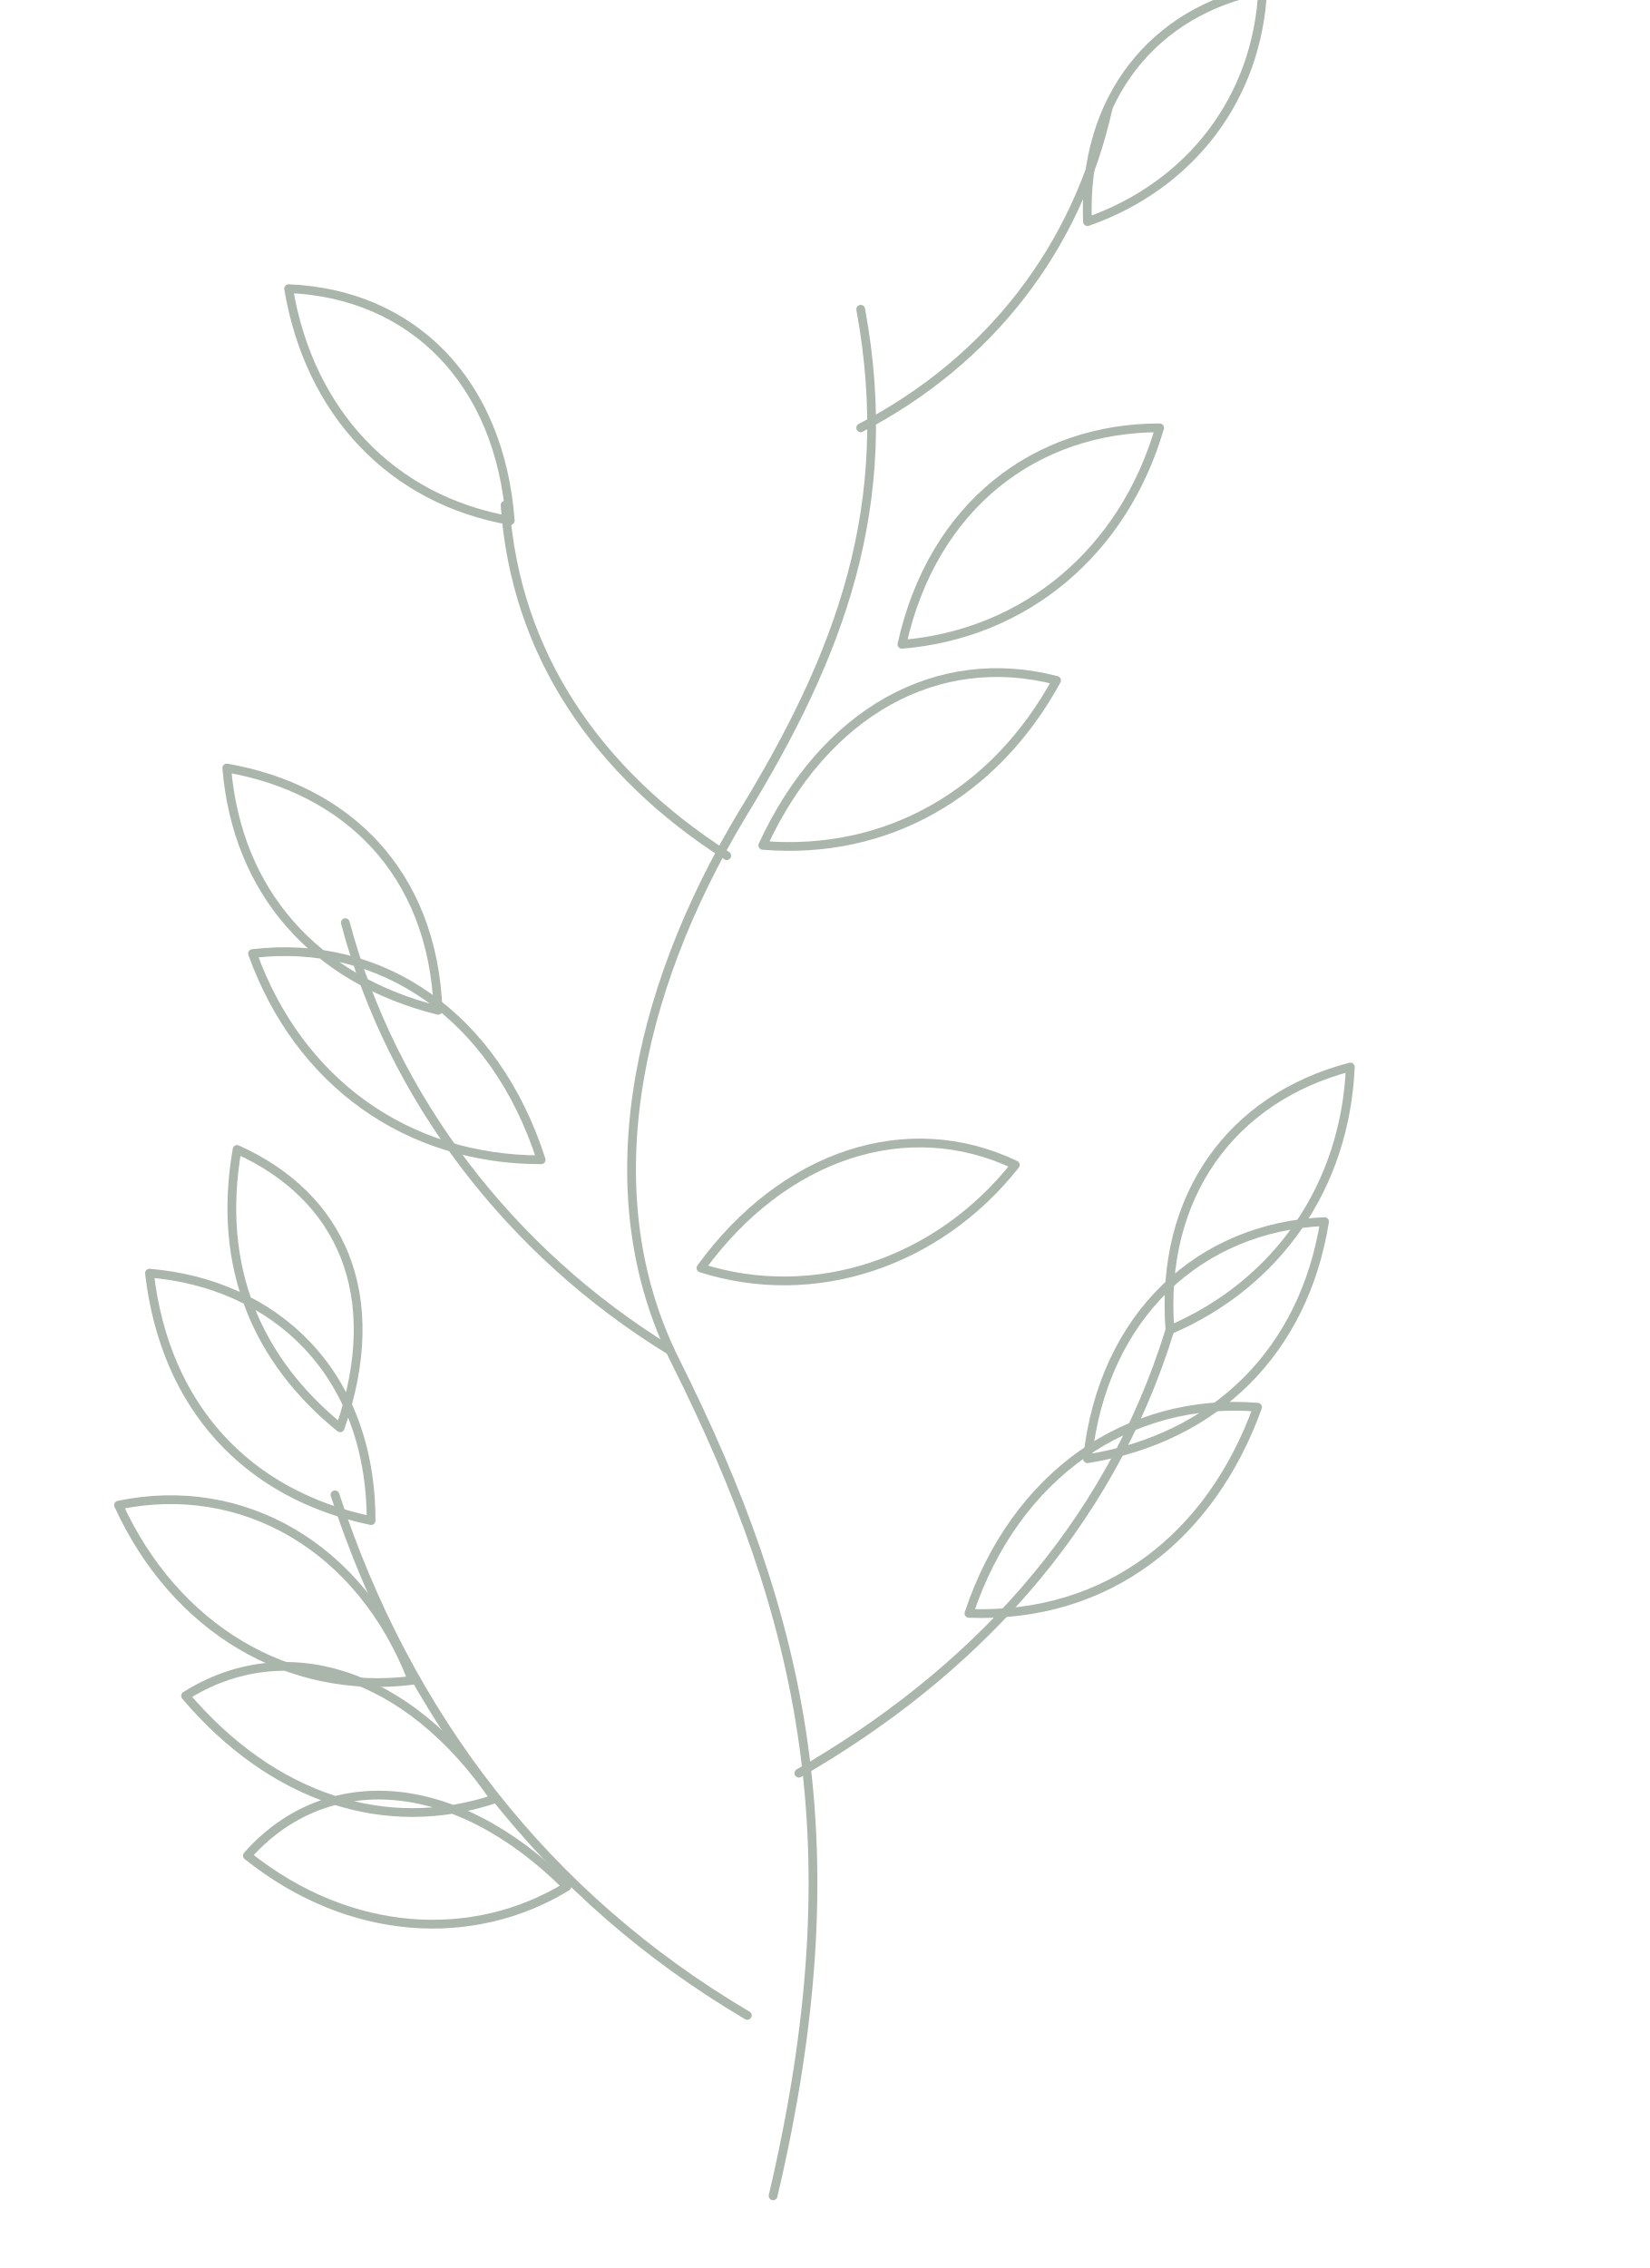
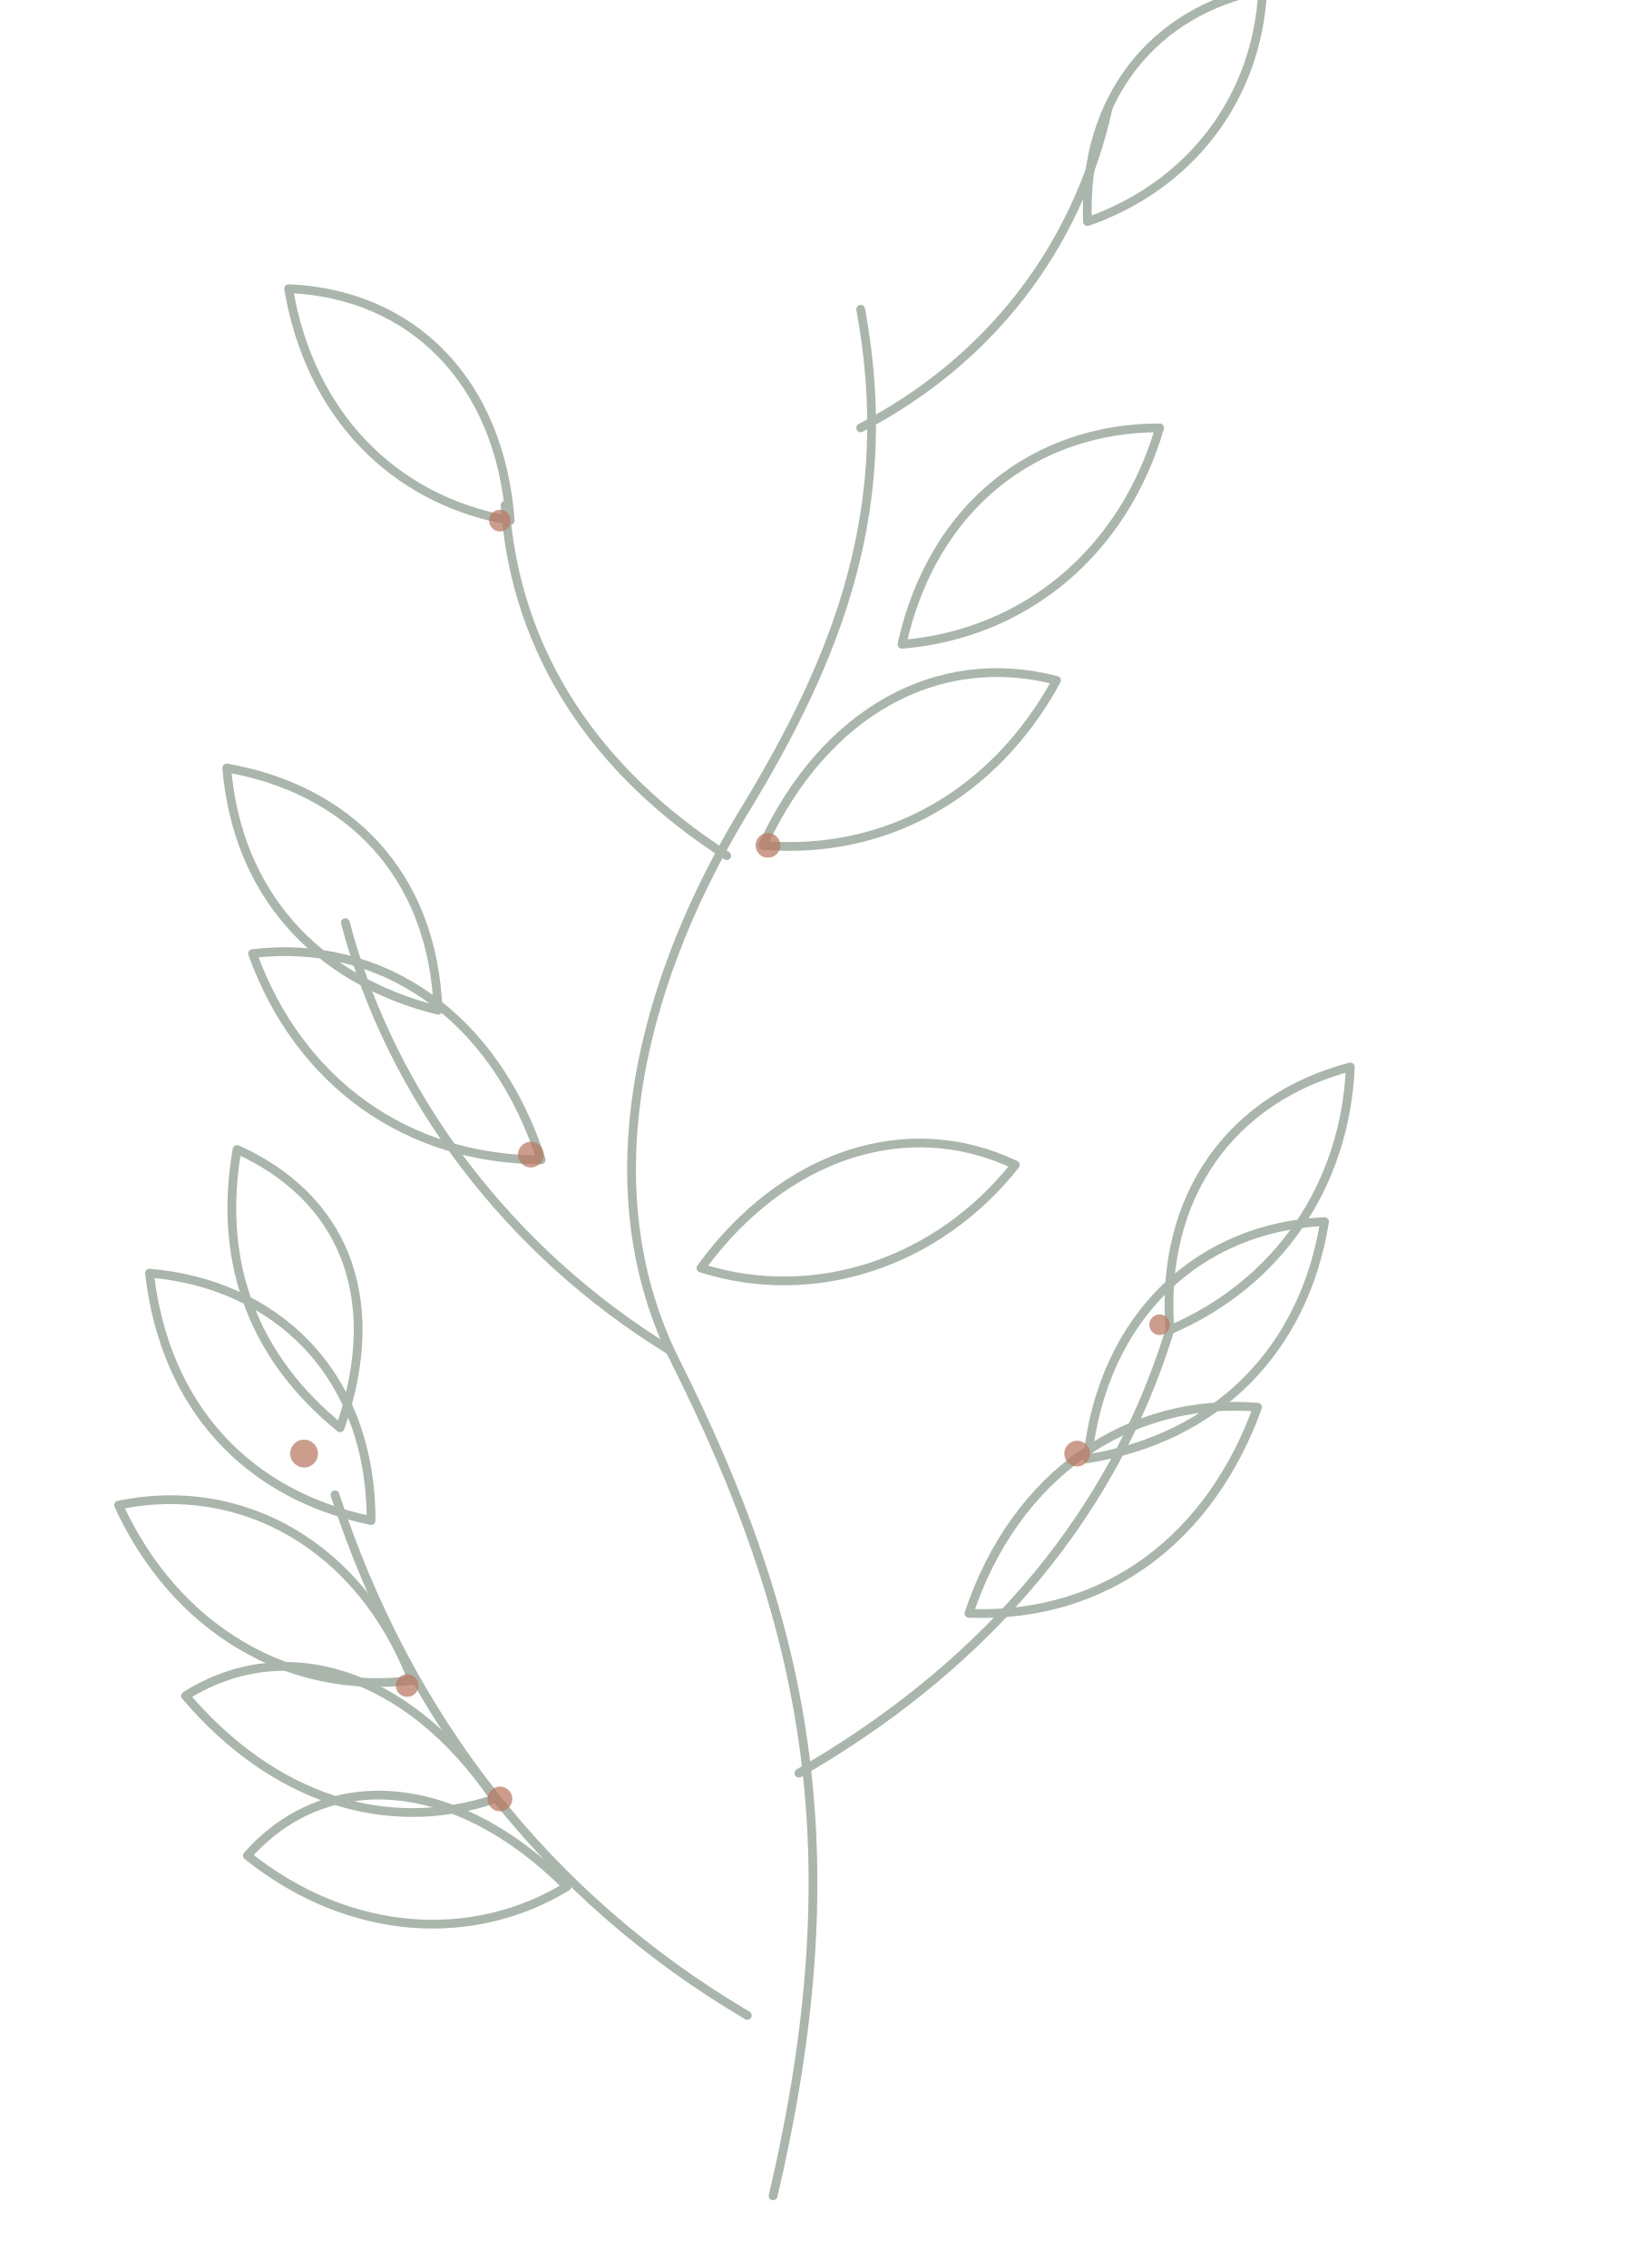
<svg xmlns="http://www.w3.org/2000/svg" viewBox="0 0 320 440" fill="none" stroke="#8b9b8d" stroke-width="1.7" stroke-linecap="round" stroke-linejoin="round">
  <g opacity=".73">
    <path d="M150 426C166 358 156 314 131 264c-16-32-8-71 13-106 19-31 30-60 23-98" />
    <path d="M145 391c-39-23-66-58-80-101M155 344c33-19 60-47 72-86M130 262c-31-19-54-49-63-83M141 166c-25-16-41-39-43-68M167 83c25-13 42-35 48-62" />
    <path d="M80 326c-24 3-46-10-57-34 24-5 47 8 57 34ZM72 295c-24-5-40-22-43-48 24 2 43 19 43 48ZM66 277c-16-13-24-31-20-54 20 9 29 28 20 54Z" />
    <path d="M96 349c-21 7-43 0-60-20 19-12 43-5 60 20ZM110 366c-18 11-42 10-62-6 15-17 40-16 62 6Z" />
    <path d="M188 313c27 1 47-15 56-40-25-2-47 13-56 40ZM211 283c25-4 42-21 46-46-24 1-43 18-46 46ZM227 258c21-9 34-28 35-51-23 6-37 25-35 51Z" />
    <path d="M105 225c-26 0-47-15-56-40 25-3 47 12 56 40ZM85 196c-24-6-39-23-41-47 23 4 40 20 41 47ZM99 101c-23-4-39-21-43-45 24 1 41 18 43 45Z" />
    <path d="M175 125c24-2 43-18 50-42-24 0-44 15-50 42ZM211 43c20-7 33-24 34-45-21 4-35 21-34 45Z" />
    <path d="M148 164c24 2 45-10 57-32-23-6-45 6-57 32ZM136 246c22 7 46-1 61-20-21-10-45-2-61 20Z" />
  </g>
+   <g fill="#b97961" stroke="none" opacity=".73">
+     <circle cx="59" cy="282" r="2.7" />
+     <circle cx="79" cy="327" r="2.2" />
+     <circle cx="97" cy="349" r="2.4" />
+     <circle cx="209" cy="282" r="2.5" />
+     <circle cx="225" cy="257" r="2" />
+     <circle cx="103" cy="224" r="2.5" />
+     <circle cx="149" cy="164" r="2.4" />
+     <circle cx="97" cy="101" r="2.1" />
+   </g>
</svg>
